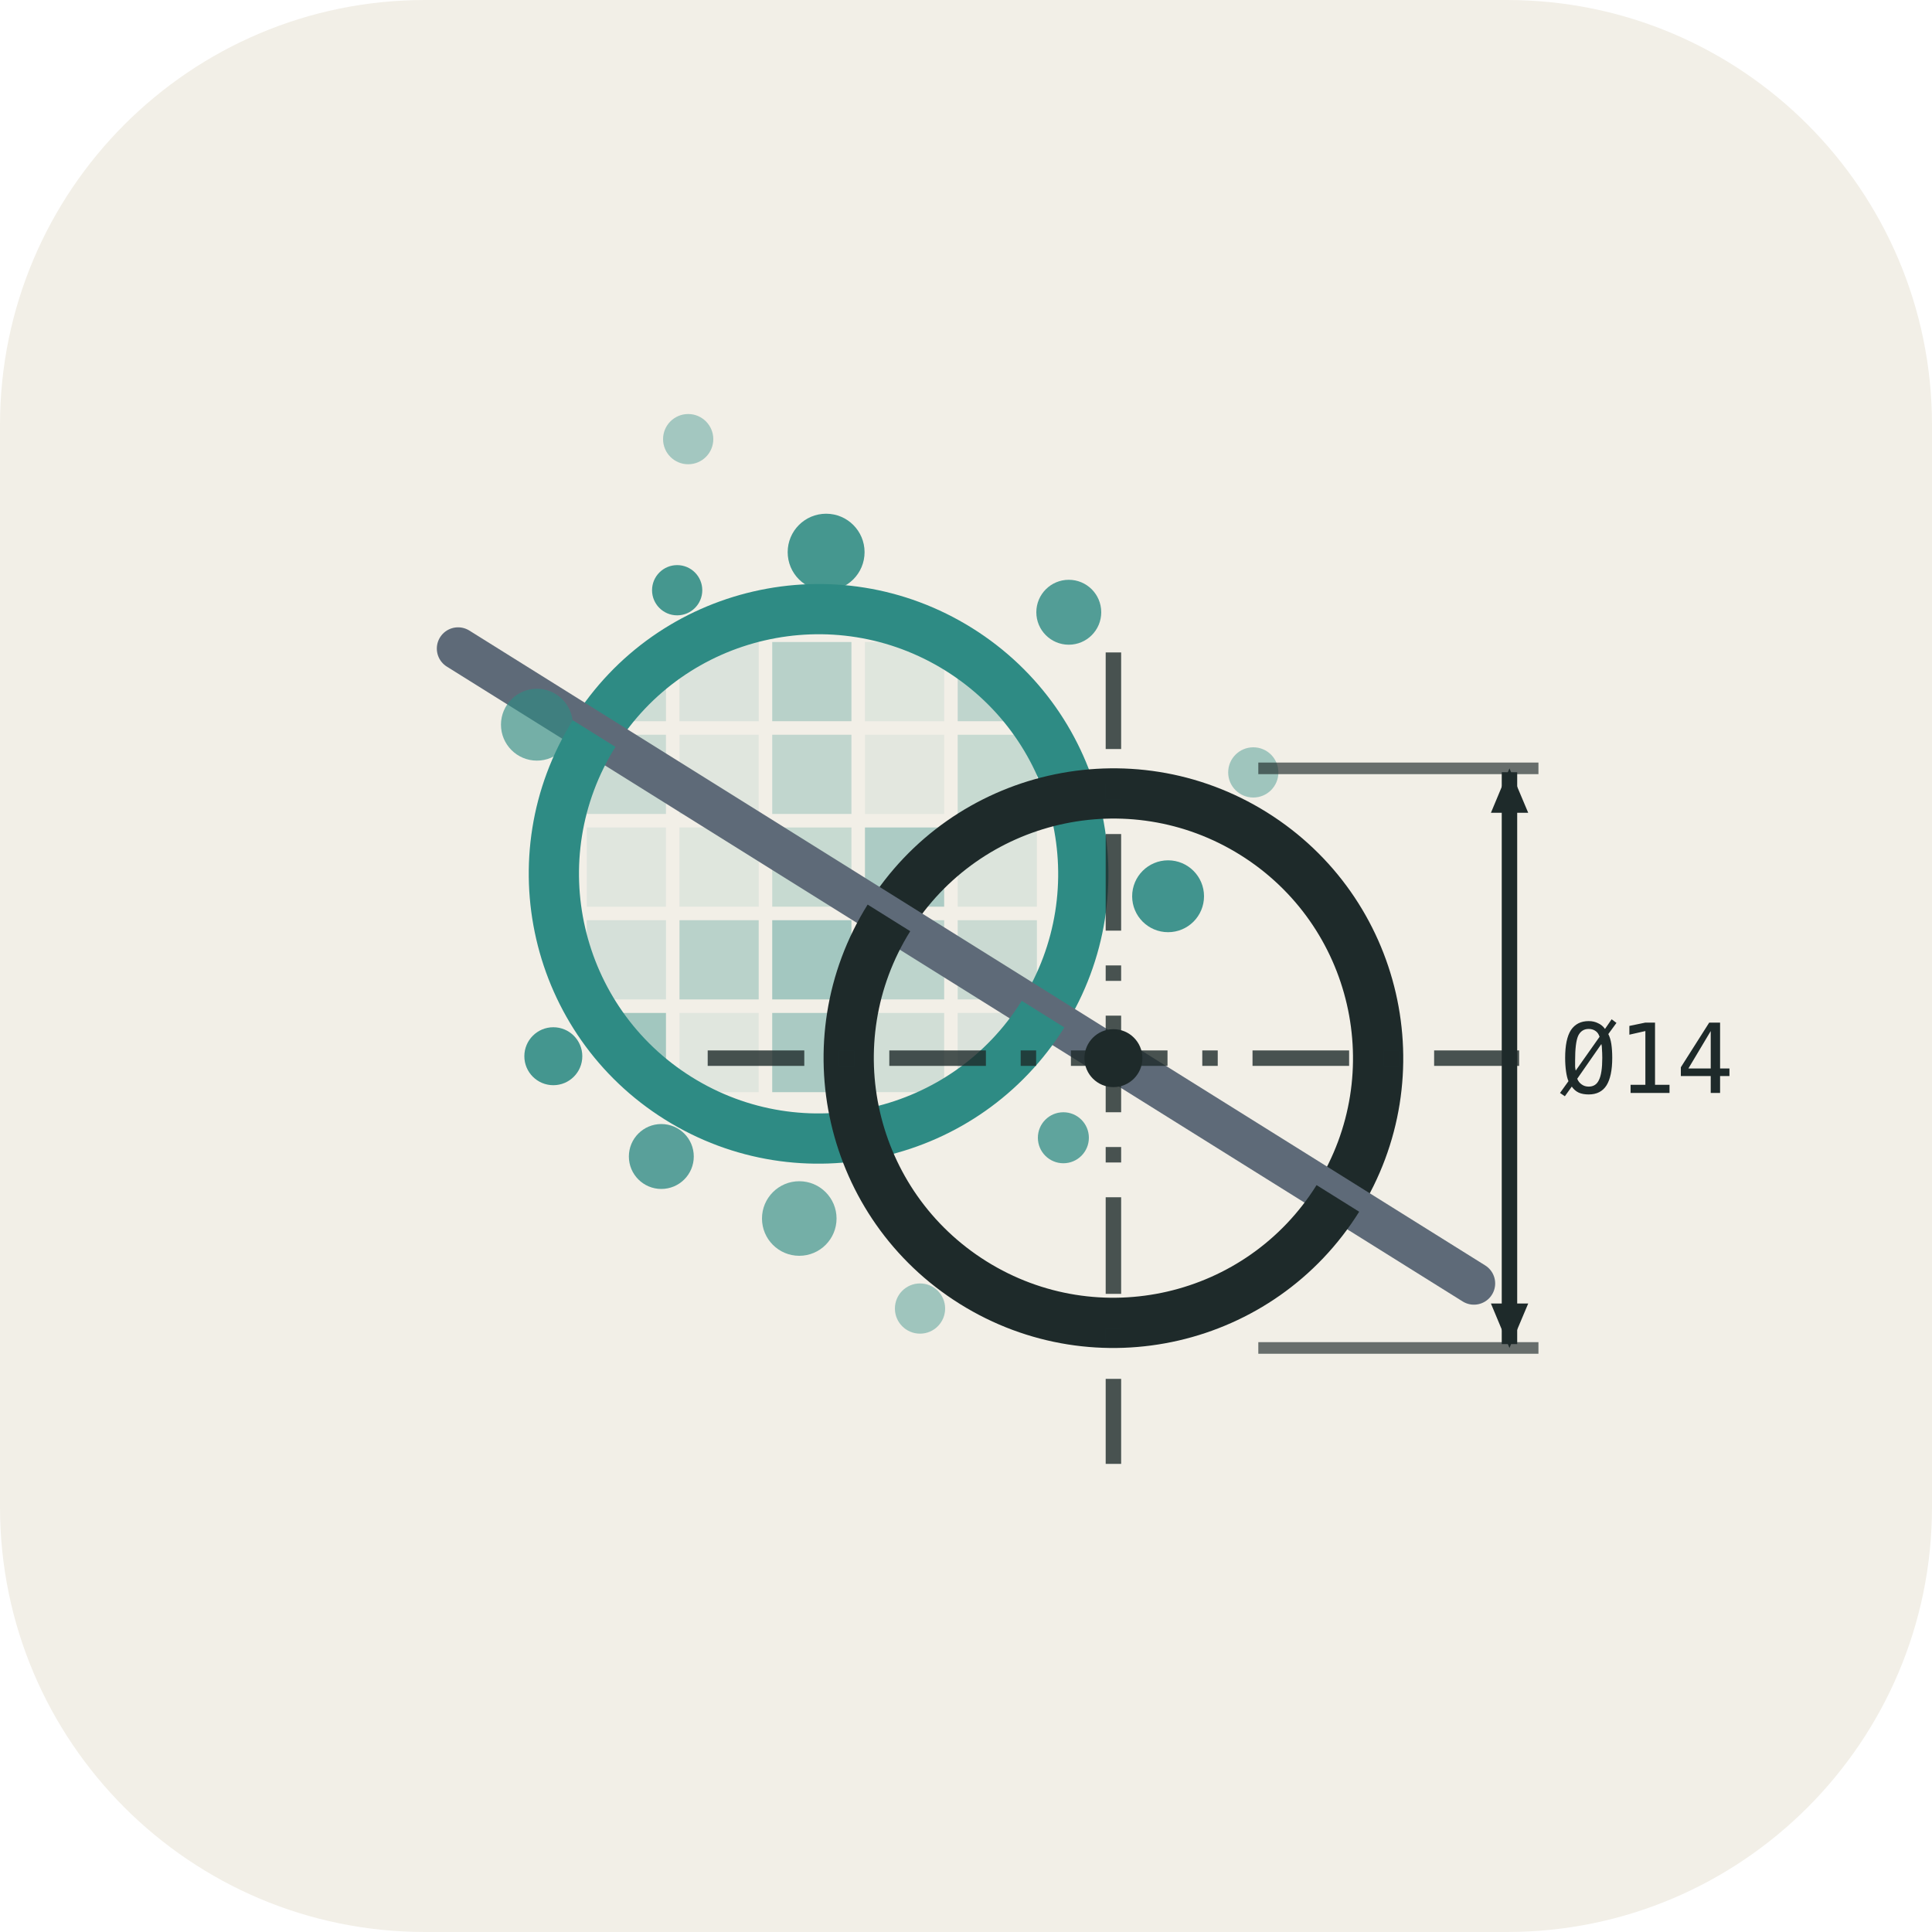
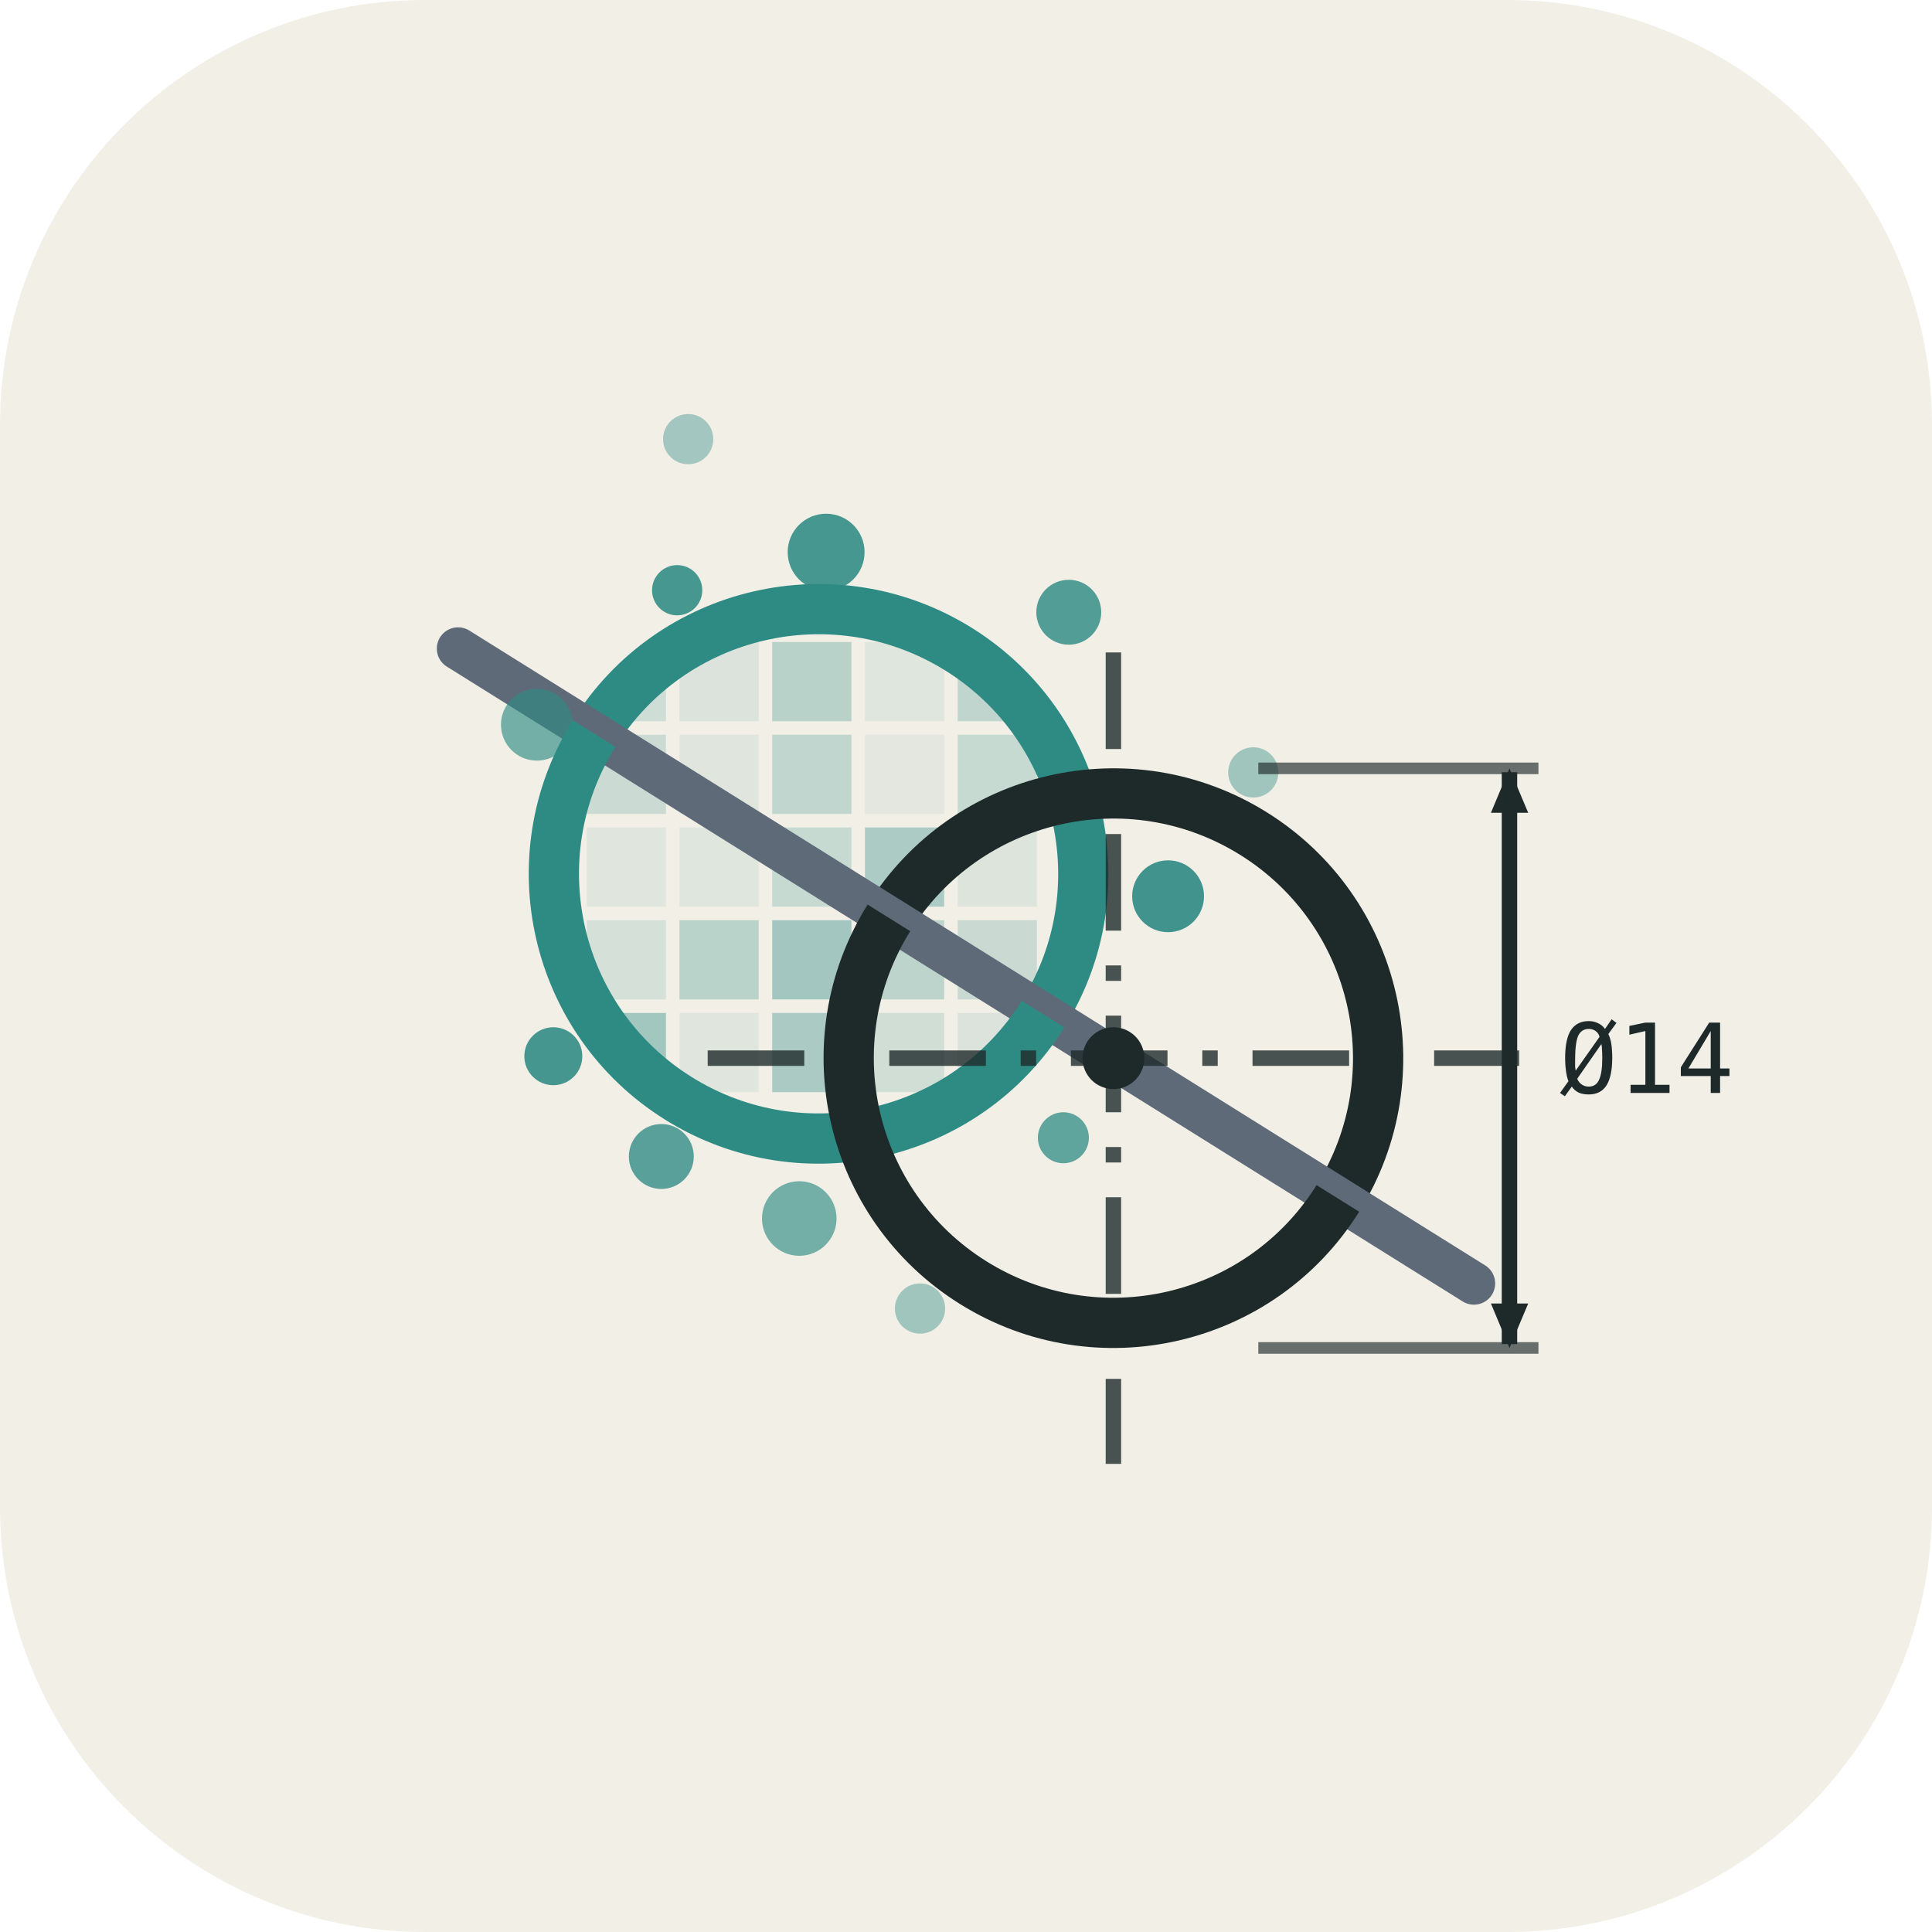
<svg xmlns="http://www.w3.org/2000/svg" viewBox="0 0 100 100">
  <defs>
-     <clipPath id="cg">
-       <circle cx="42.37" cy="45.23" r="14.40" />
+     <clipPath id="g1n">
+       <rect x="-36.00" y="0" width="72.00" height="36.00" />
    </clipPath>
-     <clipPath id="n136">
-       <rect x="-36.00" y="0.00" width="72.00" height="36.00" />
-     </clipPath>
-     <clipPath id="b136">
+     <clipPath id="g1b">
      <rect x="-36.00" y="-36.00" width="72.00" height="36.00" />
    </clipPath>
-     <clipPath id="n82962">
-       <rect x="-36.00" y="0.00" width="72.00" height="36.00" />
+     <clipPath id="g2n">
+       <rect x="-36.00" y="0" width="72.00" height="36.00" />
    </clipPath>
-     <clipPath id="b82962">
+     <clipPath id="g2b">
      <rect x="-36.00" y="-36.00" width="72.00" height="36.00" />
+     </clipPath>
+     <clipPath id="hm">
+       <circle cx="42.37" cy="45.23" r="14.40" />
    </clipPath>
  </defs>
  <rect width="100" height="100" rx="22" fill="#F2EFE7" />
-   <g clip-path="url(#cg)" fill="#2E8B84">
+   <g clip-path="url(#hm)" fill="#2E8B84">
    <rect x="30.37" y="33.23" width="4.10" height="4.10" opacity="0.18" />
    <rect x="35.17" y="33.23" width="4.10" height="4.10" opacity="0.12" />
    <rect x="39.97" y="33.23" width="4.10" height="4.10" opacity="0.3" />
    <rect x="44.77" y="33.23" width="4.10" height="4.10" opacity="0.1" />
    <rect x="49.57" y="33.23" width="4.10" height="4.10" opacity="0.26" />
    <rect x="30.37" y="38.03" width="4.10" height="4.10" opacity="0.2" />
    <rect x="35.17" y="38.03" width="4.10" height="4.10" opacity="0.09" />
    <rect x="39.97" y="38.03" width="4.10" height="4.10" opacity="0.25" />
    <rect x="44.77" y="38.03" width="4.10" height="4.10" opacity="0.08" />
    <rect x="49.57" y="38.03" width="4.10" height="4.10" opacity="0.22" />
    <rect x="30.37" y="42.83" width="4.10" height="4.10" opacity="0.09" />
    <rect x="35.17" y="42.83" width="4.10" height="4.10" opacity="0.1" />
    <rect x="39.97" y="42.83" width="4.10" height="4.10" opacity="0.22" />
    <rect x="44.77" y="42.83" width="4.10" height="4.10" opacity="0.36" />
    <rect x="49.57" y="42.83" width="4.10" height="4.10" opacity="0.11" />
    <rect x="30.37" y="47.63" width="4.10" height="4.10" opacity="0.15" />
    <rect x="35.17" y="47.63" width="4.10" height="4.10" opacity="0.29" />
    <rect x="39.97" y="47.63" width="4.10" height="4.10" opacity="0.4" />
    <rect x="44.77" y="47.63" width="4.10" height="4.10" opacity="0.27" />
    <rect x="49.57" y="47.63" width="4.10" height="4.10" opacity="0.21" />
    <rect x="30.37" y="52.43" width="4.10" height="4.10" opacity="0.41" />
    <rect x="35.17" y="52.43" width="4.10" height="4.10" opacity="0.09" />
    <rect x="39.97" y="52.43" width="4.10" height="4.10" opacity="0.37" />
    <rect x="44.77" y="52.43" width="4.10" height="4.10" opacity="0.17" />
    <rect x="49.57" y="52.43" width="4.10" height="4.10" opacity="0.12" />
  </g>
  <g transform="translate(42.37,45.23) rotate(32.00)">
-     <g clip-path="url(#b136)">
-       <path d="M 15.00 0 A 15.00 15.00 0 0 1 -15.00 0 A 15.00 15.00 0 0 1 15.00 0 Z M 12.40 0 A 12.40 12.40 0 0 1 -12.40 0 A 12.40 12.40 0 0 1 12.40 0 Z" fill="#2E8B84" fill-rule="evenodd" />
+     <g clip-path="url(#g1b)">
+       <path d="M 15.00 0 A 15.00 15.00 0 0 1 -15.00 0 A 15.00 15.00 0 0 1 15.00 0 Z M 12.40 0 A 12.40 12.40 0 0 1 -12.40 0 A 12.40 12.40 0 0 1 12.40 0 Z " fill="#2E8B84" fill-rule="evenodd" />
    </g>
  </g>
  <g transform="translate(57.63,54.77) rotate(32.00)">
-     <g clip-path="url(#b82962)">
-       <path d="M 15.00 0 A 15.00 15.00 0 0 1 -15.00 0 A 15.00 15.00 0 0 1 15.00 0 Z M 12.40 0 A 12.40 12.40 0 0 1 -12.40 0 A 12.40 12.40 0 0 1 12.40 0 Z" fill="#1E2A2A" fill-rule="evenodd" />
+     <g clip-path="url(#g2b)">
+       <path d="M 15.00 0 A 15.00 15.00 0 0 1 -15.00 0 A 15.00 15.00 0 0 1 15.00 0 Z M 12.40 0 A 12.40 12.40 0 0 1 -12.40 0 A 12.40 12.40 0 0 1 12.40 0 Z " fill="#1E2A2A" fill-rule="evenodd" />
    </g>
  </g>
  <line x1="23.71" y1="33.57" x2="76.29" y2="66.43" stroke="#5E6A78" stroke-width="2.2" stroke-linecap="round" />
  <g transform="translate(42.37,45.23) rotate(32.00)">
-     <g clip-path="url(#n136)">
-       <path d="M 15.00 0 A 15.00 15.00 0 0 1 -15.00 0 A 15.00 15.00 0 0 1 15.00 0 Z M 12.40 0 A 12.40 12.40 0 0 1 -12.40 0 A 12.40 12.40 0 0 1 12.40 0 Z" fill="#2E8B84" fill-rule="evenodd" />
+     <g clip-path="url(#g1n)">
+       <path d="M 15.00 0 A 15.00 15.00 0 0 1 -15.00 0 A 15.00 15.00 0 0 1 15.00 0 Z M 12.40 0 A 12.40 12.40 0 0 1 -12.40 0 A 12.40 12.40 0 0 1 12.40 0 Z " fill="#2E8B84" fill-rule="evenodd" />
    </g>
  </g>
  <g transform="translate(57.63,54.77) rotate(32.00)">
-     <g clip-path="url(#n82962)">
-       <path d="M 15.00 0 A 15.00 15.00 0 0 1 -15.00 0 A 15.00 15.00 0 0 1 15.00 0 Z M 12.40 0 A 12.40 12.40 0 0 1 -12.40 0 A 12.40 12.40 0 0 1 12.40 0 Z" fill="#1E2A2A" fill-rule="evenodd" />
+     <g clip-path="url(#g2n)">
+       <path d="M 15.00 0 A 15.00 15.00 0 0 1 -15.00 0 A 15.00 15.00 0 0 1 15.00 0 Z M 12.40 0 A 12.40 12.40 0 0 1 -12.40 0 A 12.40 12.40 0 0 1 12.40 0 Z " fill="#1E2A2A" fill-rule="evenodd" />
    </g>
  </g>
  <circle cx="60.46" cy="46.39" r="1.86" fill="#2E8B84" opacity="0.9" />
  <circle cx="55.04" cy="58.89" r="1.32" fill="#2E8B84" opacity="0.75" />
  <circle cx="41.37" cy="63.07" r="1.93" fill="#2E8B84" opacity="0.64" />
  <circle cx="34.23" cy="59.86" r="1.68" fill="#2E8B84" opacity="0.78" />
  <circle cx="28.64" cy="54.67" r="1.50" fill="#2E8B84" opacity="0.89" />
  <circle cx="27.79" cy="37.51" r="1.86" fill="#2E8B84" opacity="0.64" />
  <circle cx="35.05" cy="30.55" r="1.30" fill="#2E8B84" opacity="0.88" />
  <circle cx="42.76" cy="28.58" r="1.99" fill="#2E8B84" opacity="0.88" />
  <circle cx="55.32" cy="31.69" r="1.68" fill="#2E8B84" opacity="0.82" />
  <circle cx="64.87" cy="39.98" r="1.3" fill="#2E8B84" opacity="0.42" />
  <circle cx="35.62" cy="22.73" r="1.3" fill="#2E8B84" opacity="0.4" />
  <circle cx="47.62" cy="67.73" r="1.3" fill="#2E8B84" opacity="0.42" />
  <line x1="36.63" y1="54.77" x2="78.63" y2="54.77" stroke="#1E2A2A" stroke-width="0.8" stroke-dasharray="5 1.8 0.8 1.8" opacity="0.8" />
  <line x1="57.63" y1="33.77" x2="57.63" y2="75.77" stroke="#1E2A2A" stroke-width="0.8" stroke-dasharray="5 1.8 0.8 1.8" opacity="0.8" />
  <line x1="65.13" y1="39.77" x2="79.63" y2="39.77" stroke="#1E2A2A" stroke-width="0.6" opacity="0.65" />
  <line x1="65.13" y1="69.77" x2="79.63" y2="69.77" stroke="#1E2A2A" stroke-width="0.6" opacity="0.65" />
  <line x1="78.13" y1="39.97" x2="78.13" y2="69.57" stroke="#1E2A2A" stroke-width="0.8" />
  <polygon points="78.13,39.77 79.10,42.07 77.17,42.07" fill="#1E2A2A" />
  <polygon points="78.13,69.77 77.17,67.47 79.10,67.47" fill="#1E2A2A" />
-   <text x="80.73" y="56.57" font-family="ui-monospace,DejaVu Sans Mono,monospace" font-size="5.0" fill="#1E2A2A">Ø14</text>
-   <circle cx="57.63" cy="54.77" r="1.5" fill="#1E2A2A" />
+   <text x="80.73" y="56.57" font-family="ui-monospace, DejaVu Sans Mono, Menlo, monospace" font-size="5.0" fill="#1E2A2A">Ø14</text>
+   <circle cx="57.63" cy="54.77" r="1.6" fill="#1E2A2A" />
</svg>
